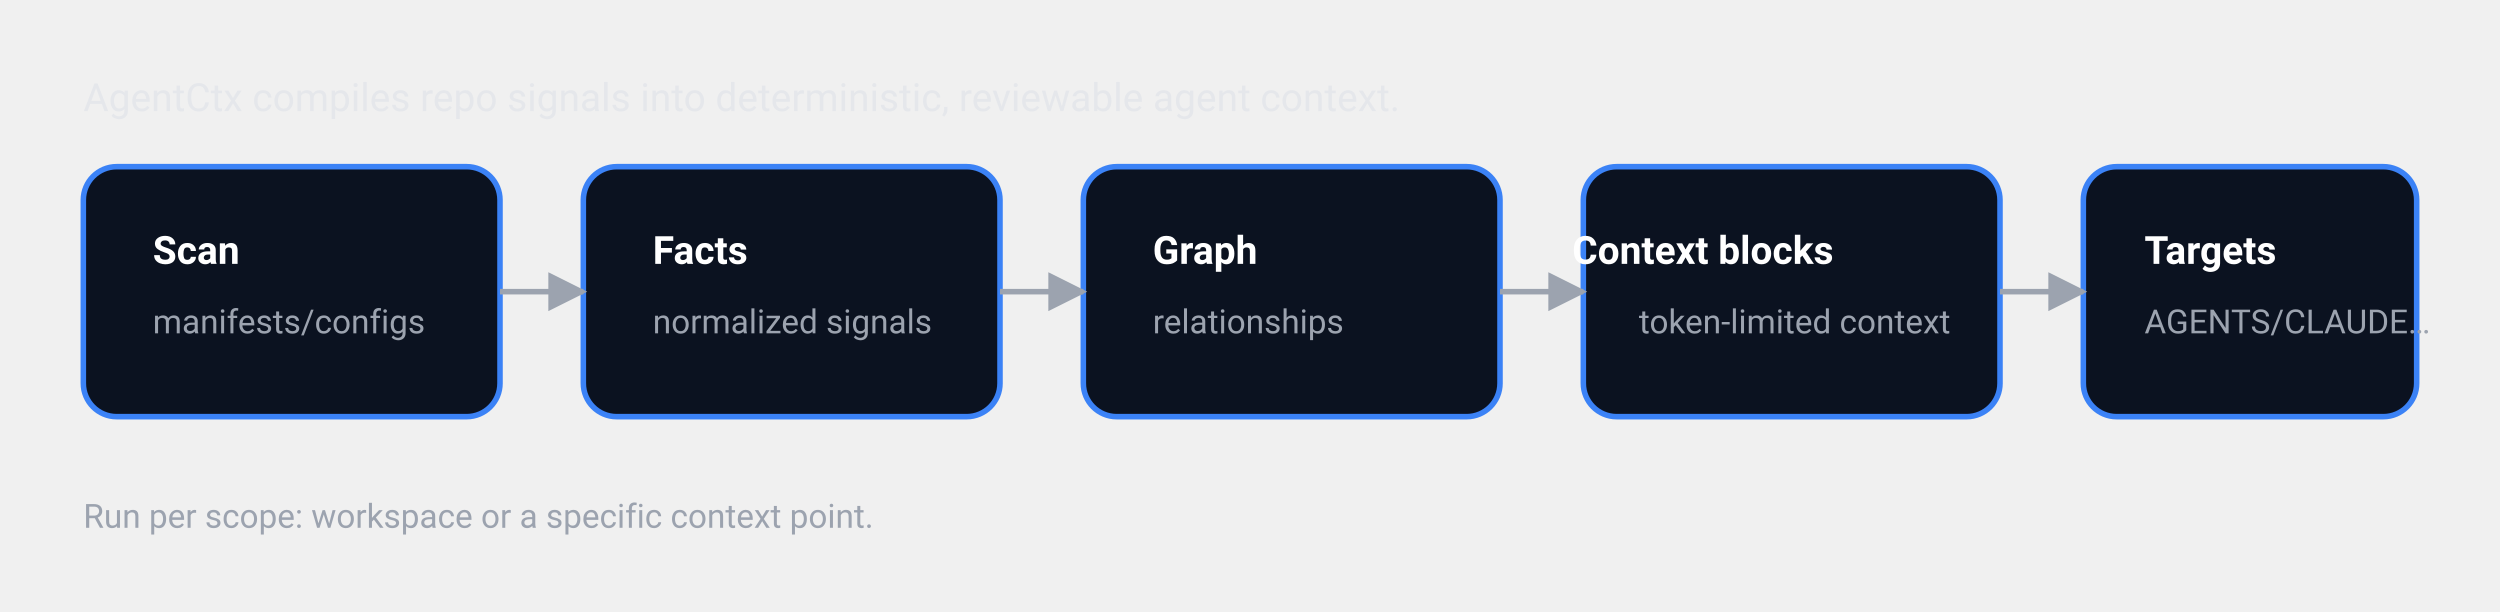
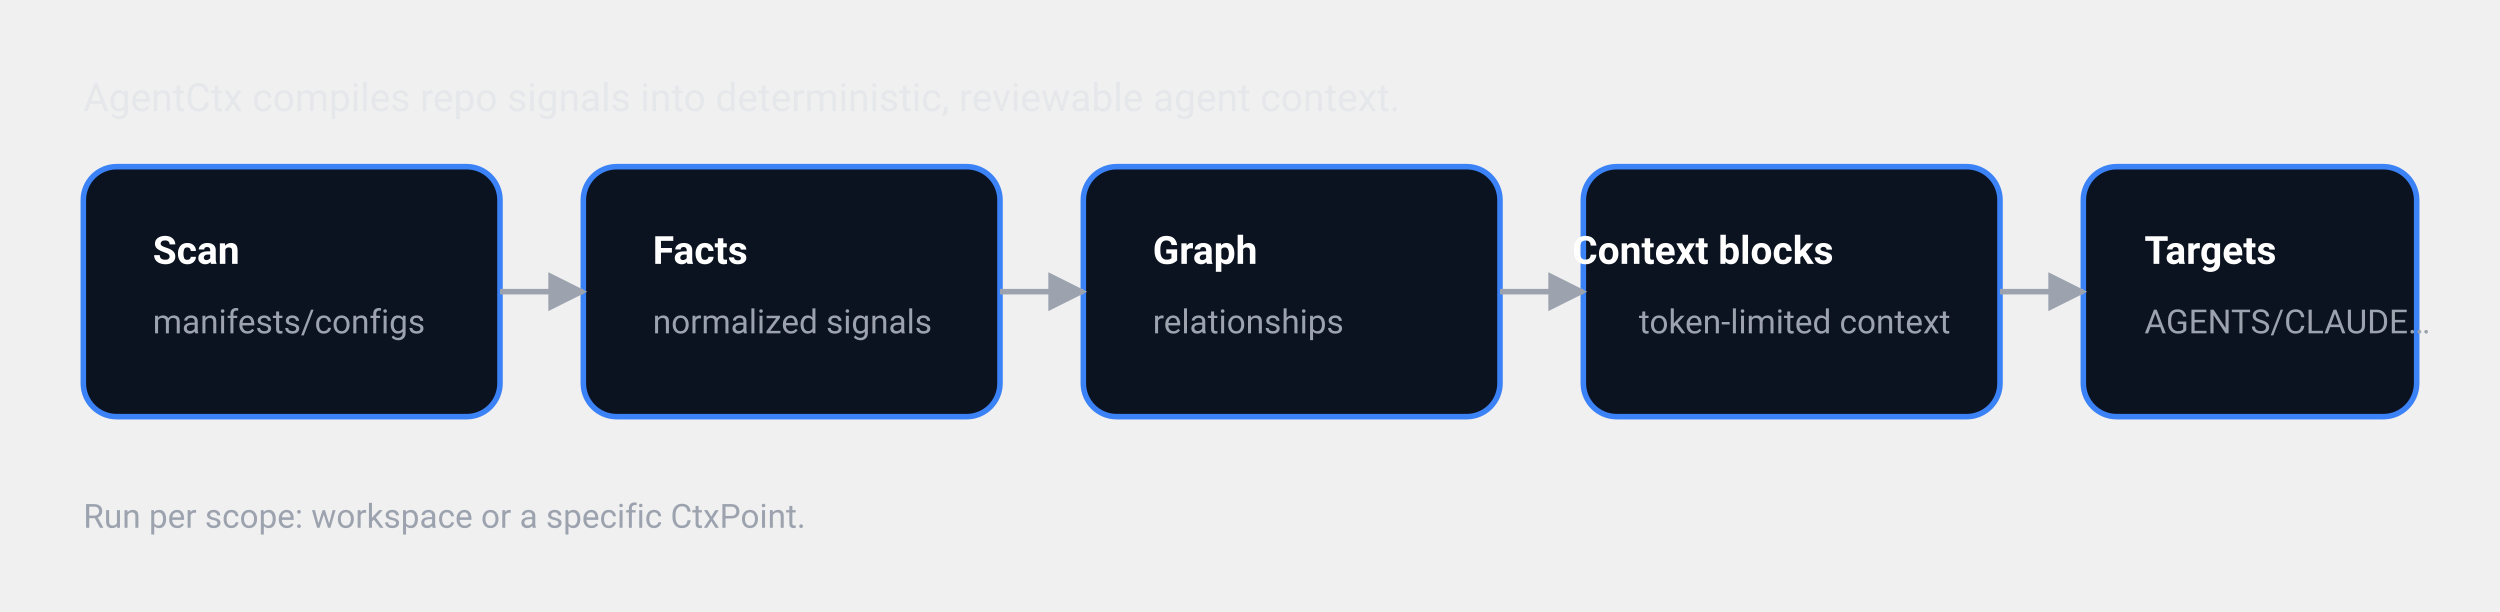
<svg xmlns="http://www.w3.org/2000/svg" width="900" height="220" viewBox="0 0 900 220">
  <style>
    .step { fill: #0b1220; stroke: #3b82f6; stroke-width: 2; rx: 12; }
    .text { fill: #e5e7eb; font: 14px ui-sans-serif, system-ui, -apple-system, Segoe UI, Roboto, Helvetica, Arial; }
    .title { fill: #ffffff; font: 600 14px ui-sans-serif, system-ui, -apple-system, Segoe UI, Roboto, Helvetica, Arial; }
    .muted { fill: #9ca3af; font: 12px ui-sans-serif, system-ui, -apple-system, Segoe UI, Roboto, Helvetica, Arial; }
    .arrow { stroke: #9ca3af; stroke-width: 2; fill: none; marker-end: url(#arrow); }
  </style>
  <defs>
    <marker id="arrow" viewBox="0 0 10 10" refX="9" refY="5" markerWidth="7" markerHeight="7" orient="auto-start-reverse">
      <path d="M 0 0 L 10 5 L 0 10 z" fill="#9ca3af" />
    </marker>
  </defs>
  <rect class="step" x="30" y="60" width="150" height="90" rx="14" />
  <text class="title" x="55" y="95">Scan</text>
  <text class="muted" x="55" y="120">manifests/configs</text>
  <rect class="step" x="210" y="60" width="150" height="90" rx="14" />
  <text class="title" x="235" y="95">Facts</text>
  <text class="muted" x="235" y="120">normalized signals</text>
  <rect class="step" x="390" y="60" width="150" height="90" rx="14" />
  <text class="title" x="415" y="95">Graph</text>
  <text class="muted" x="415" y="120">relationships</text>
  <rect class="step" x="570" y="60" width="150" height="90" rx="14" />
  <text class="title" x="566" y="95">Context blocks</text>
  <text class="muted" x="590" y="120">token-limited context</text>
  <rect class="step" x="750" y="60" width="120" height="90" rx="14" />
  <text class="title" x="772" y="95">Targets</text>
  <text class="muted" x="772" y="120">AGENTS/CLAUDE…</text>
  <path class="arrow" d="M 180 105 L 210 105" />
  <path class="arrow" d="M 360 105 L 390 105" />
  <path class="arrow" d="M 540 105 L 570 105" />
  <path class="arrow" d="M 720 105 L 750 105" />
  <text class="text" x="30" y="40">AgentCtx compiles repo signals into deterministic, reviewable agent context.</text>
-   <text class="muted" x="30" y="190">Run per scope: workspace or a specific context point.</text>
+   <text class="muted" x="30" y="190">Run per scope: workspace or a specific CtxPoint.</text>
</svg>
